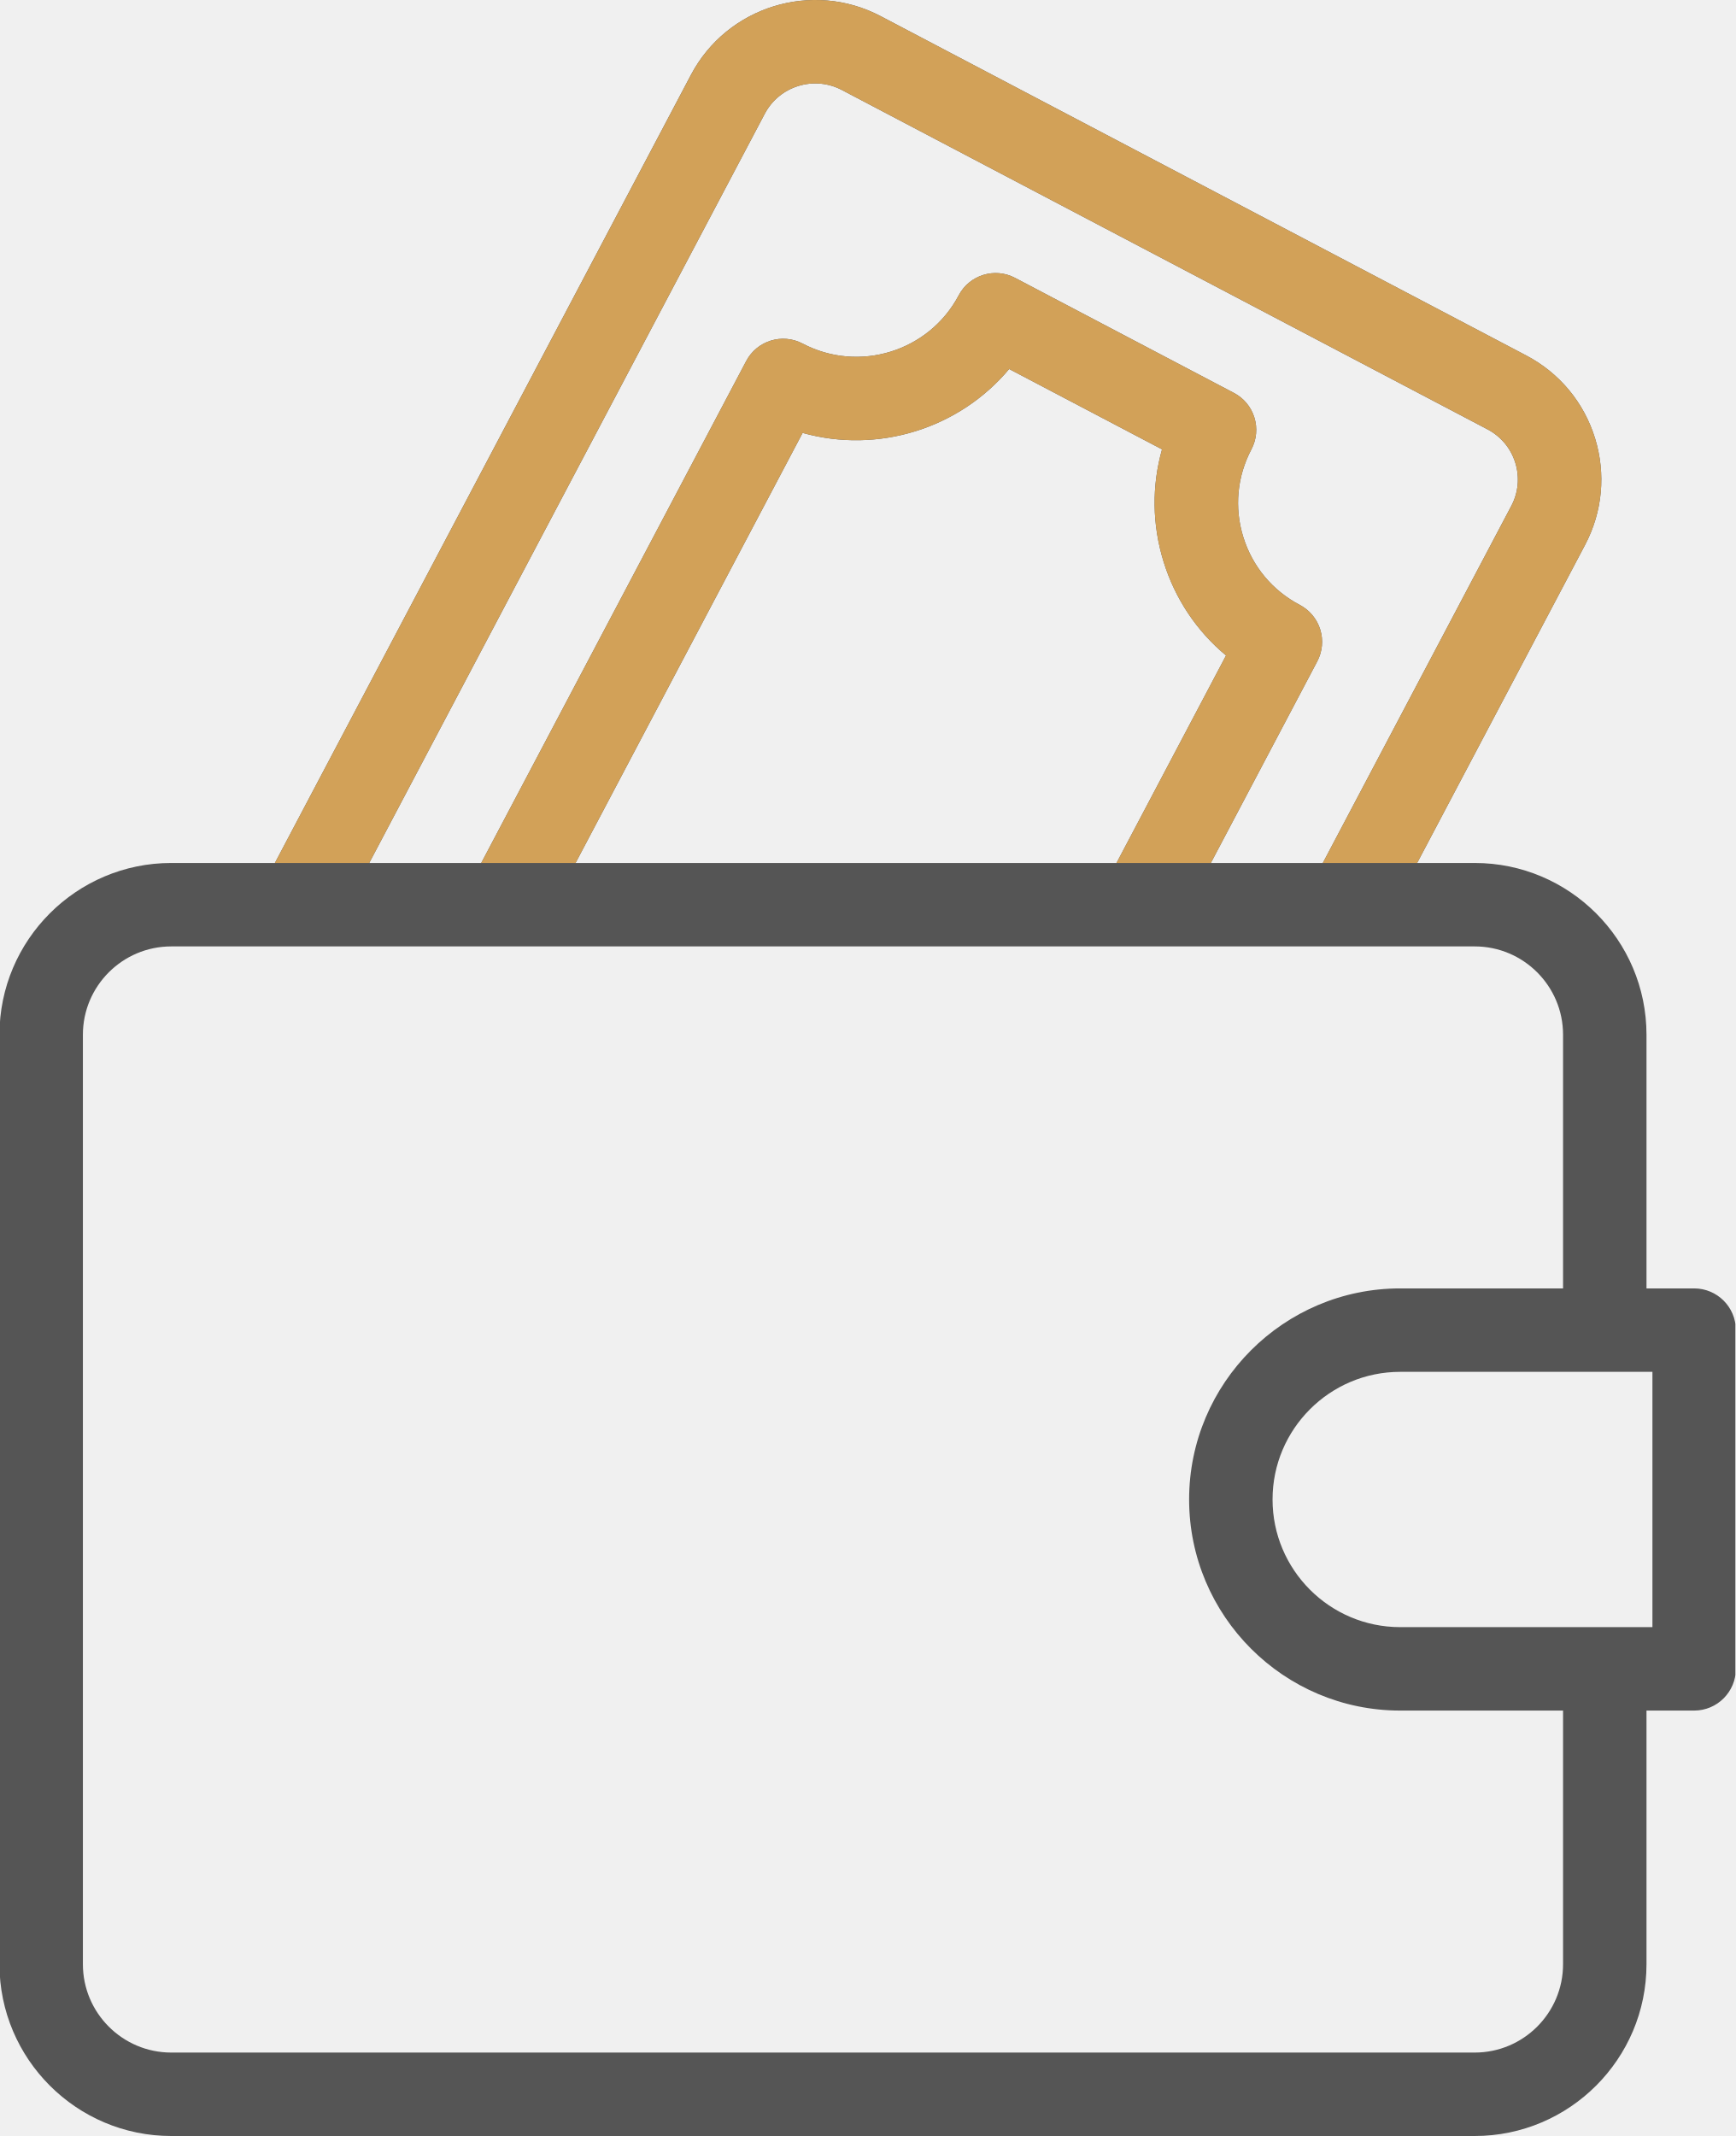
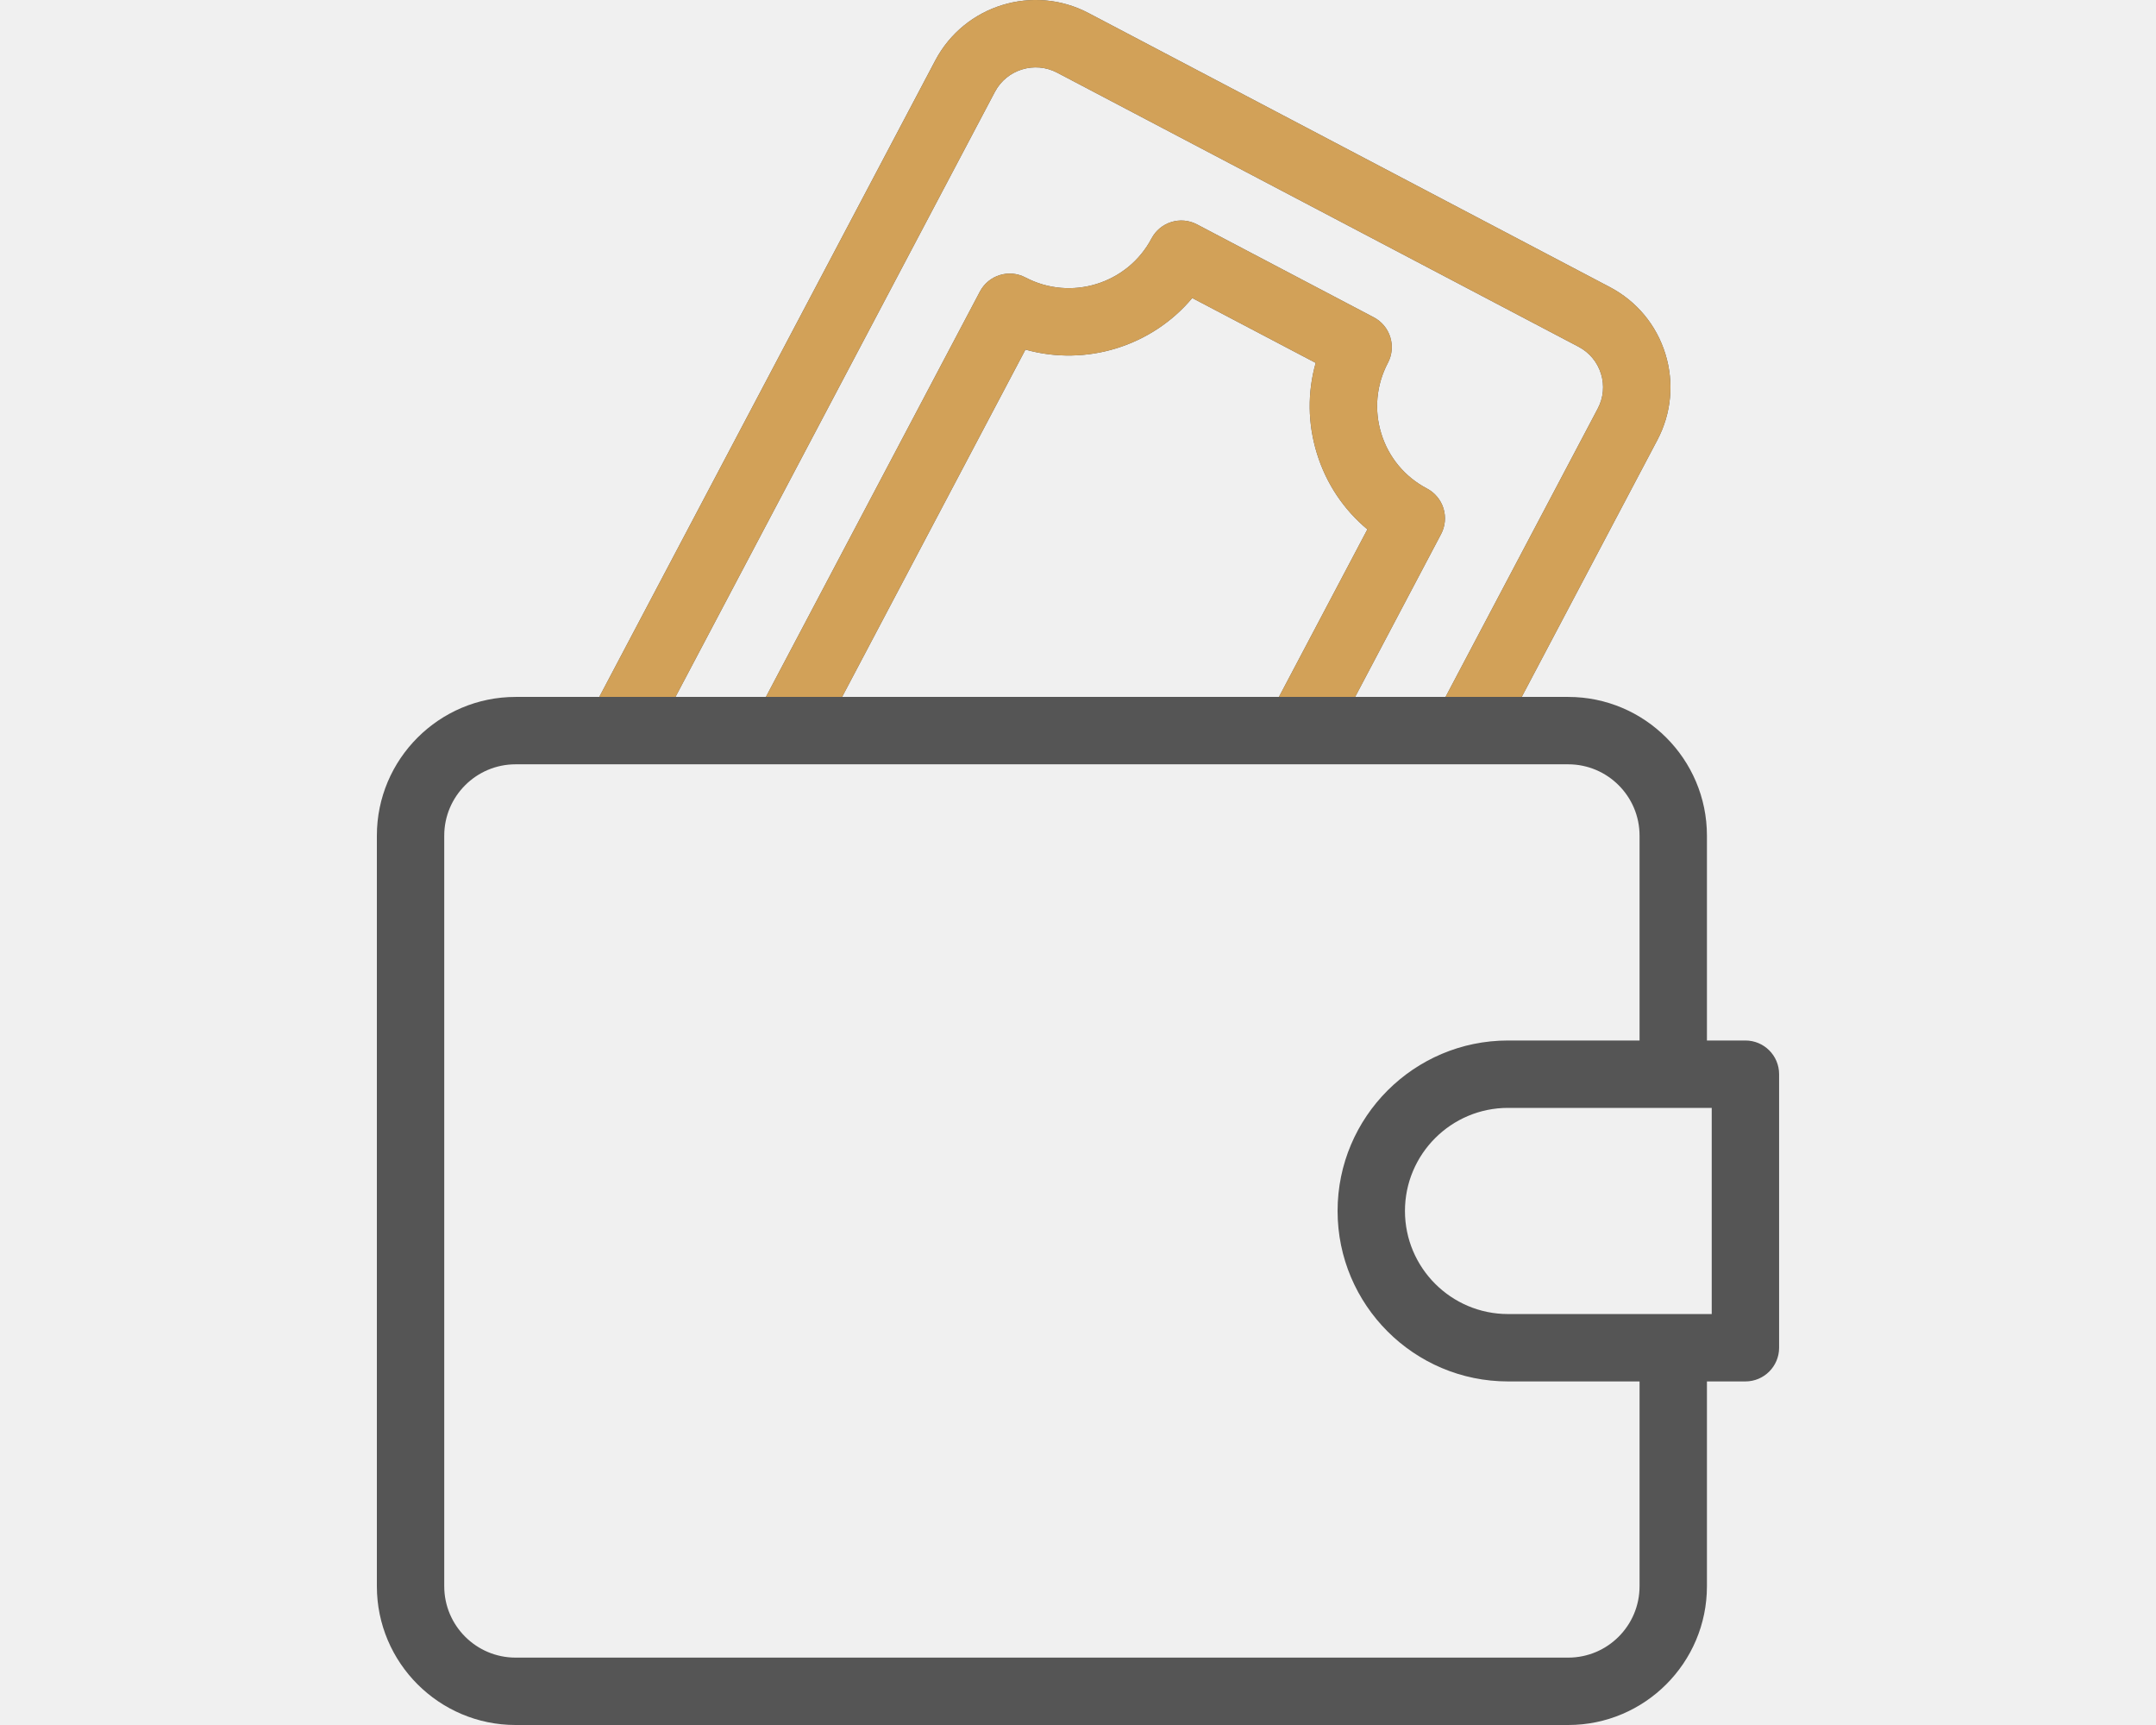
- <svg xmlns="http://www.w3.org/2000/svg" width="52" height="64" viewBox="0 0 52 64" fill="none">
-   <g clip-path="url(#clip0)">
-     <path d="M50.765 38.604H49.337V31.003C49.337 28.166 47.028 25.857 44.19 25.857H42.465L47.496 16.328C48.02 15.335 48.126 14.199 47.794 13.127C47.461 12.054 46.73 11.175 45.734 10.651L26.388 0.483C24.336 -0.596 21.787 0.193 20.705 2.241L8.237 25.857H5.131C2.293 25.857 -0.016 28.166 -0.016 31.003V58.853C-0.016 61.691 2.293 64 5.131 64H44.19C47.028 64 49.337 61.691 49.337 58.853V51.253H50.765C51.455 51.253 52.015 50.693 52.015 50.003V39.854C52.015 39.163 51.455 38.604 50.765 38.604ZM22.916 3.409C23.355 2.577 24.391 2.258 25.225 2.696L44.571 12.864C44.975 13.076 45.271 13.432 45.406 13.867C45.54 14.3 45.497 14.759 45.285 15.16L39.638 25.857H36.283L39.472 19.816C39.627 19.522 39.659 19.179 39.561 18.862C39.463 18.545 39.242 18.28 38.949 18.125C38.13 17.695 37.528 16.972 37.255 16.09C36.982 15.211 37.069 14.278 37.499 13.463C37.654 13.169 37.686 12.826 37.587 12.509C37.489 12.192 37.269 11.927 36.975 11.773L30.415 8.325C29.805 8.004 29.05 8.238 28.728 8.848C27.837 10.533 25.738 11.182 24.048 10.293C23.438 9.973 22.683 10.207 22.361 10.816L14.42 25.857H11.064L22.916 3.409ZM34.867 16.831C35.212 17.945 35.861 18.911 36.738 19.64L33.456 25.857H17.247L24.05 12.971C26.302 13.602 28.74 12.848 30.239 11.057L34.82 13.464C34.51 14.558 34.522 15.719 34.867 16.831ZM46.837 58.853C46.837 60.313 45.65 61.5 44.19 61.5H5.131C3.672 61.5 2.484 60.313 2.484 58.853V31.003C2.484 29.544 3.672 28.357 5.131 28.357H44.19C45.65 28.357 46.837 29.544 46.837 31.003V38.604H41.956C38.469 38.604 35.632 41.441 35.632 44.928C35.632 48.416 38.469 51.253 41.956 51.253H46.837V58.853ZM49.515 48.753H41.956C39.847 48.753 38.132 47.037 38.132 44.928C38.132 42.819 39.847 41.104 41.956 41.104H49.515V48.753Z" fill="#555555" />
-     <path d="M47.496 16.328L42.465 25.857H39.638L45.286 15.16C45.497 14.759 45.54 14.3 45.406 13.867C45.271 13.432 44.975 13.076 44.571 12.864L25.225 2.696C24.391 2.258 23.355 2.577 22.916 3.409L11.064 25.857L8.237 25.857L20.706 2.241C21.787 0.193 24.336 -0.596 26.388 0.483L45.734 10.651C46.73 11.175 47.461 12.054 47.794 13.127C48.126 14.199 48.02 15.335 47.496 16.328Z" fill="#D2A158" />
-     <path d="M39.472 19.816L36.283 25.857H33.456L36.738 19.64C35.861 18.911 35.212 17.945 34.867 16.831C34.522 15.719 34.51 14.558 34.82 13.464L30.239 11.057C28.74 12.848 26.302 13.602 24.05 12.971L17.247 25.857L14.42 25.857L22.361 10.816C22.683 10.207 23.438 9.973 24.048 10.293C25.738 11.182 27.838 10.533 28.728 8.848C29.05 8.238 29.805 8.004 30.415 8.325L36.975 11.773C37.269 11.927 37.489 12.192 37.588 12.509C37.686 12.826 37.654 13.169 37.499 13.463C37.069 14.278 36.982 15.211 37.255 16.09C37.528 16.972 38.13 17.695 38.949 18.125C39.242 18.28 39.463 18.545 39.561 18.862C39.659 19.179 39.627 19.522 39.472 19.816Z" fill="#D2A158" />
-   </g>
-   <defs>
-     <clipPath id="clip0">
-       <rect width="52" height="64" fill="white" />
-     </clipPath>
-   </defs>
+ <svg xmlns="http://www.w3.org/2000/svg" width="80" height="64" viewBox="0 0 80 64" fill="none">
+   <path d="M64.765 38.604H63.337V31.003C63.337 28.166 61.028 25.857 58.19 25.857H56.465L61.496 16.328C62.02 15.335 62.126 14.199 61.794 13.127C61.461 12.054 60.73 11.175 59.734 10.651L40.388 0.483C38.336 -0.596 35.787 0.193 34.705 2.241L22.237 25.857H19.131C16.293 25.857 13.984 28.166 13.984 31.003V58.853C13.984 61.691 16.293 64 19.131 64H58.19C61.028 64 63.337 61.691 63.337 58.853V51.253H64.765C65.455 51.253 66.015 50.693 66.015 50.003V39.854C66.015 39.163 65.455 38.604 64.765 38.604V38.604ZM36.916 3.409C37.355 2.577 38.391 2.258 39.225 2.696L58.571 12.864C58.975 13.076 59.271 13.432 59.406 13.867C59.54 14.3 59.497 14.759 59.285 15.16L53.638 25.857H50.283L53.472 19.816C53.627 19.522 53.659 19.179 53.561 18.862C53.463 18.545 53.242 18.28 52.949 18.125C52.13 17.695 51.528 16.972 51.255 16.09C50.982 15.211 51.069 14.278 51.499 13.463C51.654 13.169 51.686 12.826 51.587 12.509C51.489 12.192 51.269 11.927 50.975 11.773L44.415 8.325C43.804 8.004 43.05 8.238 42.728 8.848C41.837 10.533 39.738 11.182 38.048 10.293C37.438 9.973 36.683 10.207 36.361 10.816L28.42 25.857H25.064L36.916 3.409ZM48.867 16.831C49.212 17.945 49.861 18.911 50.738 19.64L47.456 25.857H31.247L38.05 12.971C40.302 13.602 42.74 12.848 44.239 11.057L48.82 13.464C48.51 14.558 48.522 15.719 48.867 16.831ZM60.837 58.853C60.837 60.313 59.65 61.5 58.19 61.5H19.131C17.672 61.5 16.484 60.313 16.484 58.853V31.003C16.484 29.544 17.672 28.357 19.131 28.357H58.19C59.65 28.357 60.837 29.544 60.837 31.003V38.604H55.956C52.469 38.604 49.632 41.441 49.632 44.928C49.632 48.416 52.469 51.253 55.956 51.253H60.837V58.853ZM63.515 48.753H55.956C53.847 48.753 52.132 47.037 52.132 44.928C52.132 42.819 53.847 41.104 55.956 41.104H63.515V48.753Z" fill="#555555" />
+   <path d="M61.496 16.328L56.465 25.857H53.638L59.286 15.16C59.497 14.759 59.54 14.3 59.406 13.867C59.271 13.432 58.975 13.076 58.571 12.864L39.225 2.696C38.391 2.258 37.355 2.577 36.916 3.409L25.064 25.857L22.237 25.857L34.706 2.241C35.787 0.193 38.336 -0.596 40.388 0.483L59.734 10.651C60.73 11.175 61.461 12.054 61.794 13.127C62.126 14.199 62.02 15.335 61.496 16.328Z" fill="#D2A158" />
+   <path d="M53.472 19.816L50.283 25.857H47.456L50.738 19.64C49.861 18.911 49.212 17.945 48.867 16.831C48.522 15.719 48.51 14.558 48.82 13.464L44.239 11.057C42.74 12.848 40.302 13.602 38.05 12.971L31.247 25.857L28.42 25.857L36.361 10.816C36.683 10.207 37.438 9.973 38.048 10.293C39.738 11.182 41.838 10.533 42.728 8.848C43.05 8.238 43.805 8.004 44.415 8.325L50.975 11.773C51.269 11.927 51.489 12.192 51.588 12.509C51.686 12.826 51.654 13.169 51.499 13.463C51.069 14.278 50.982 15.211 51.255 16.09C51.528 16.972 52.13 17.695 52.949 18.125C53.242 18.28 53.463 18.545 53.561 18.862C53.659 19.179 53.627 19.522 53.472 19.816Z" fill="#D2A158" />
</svg>
